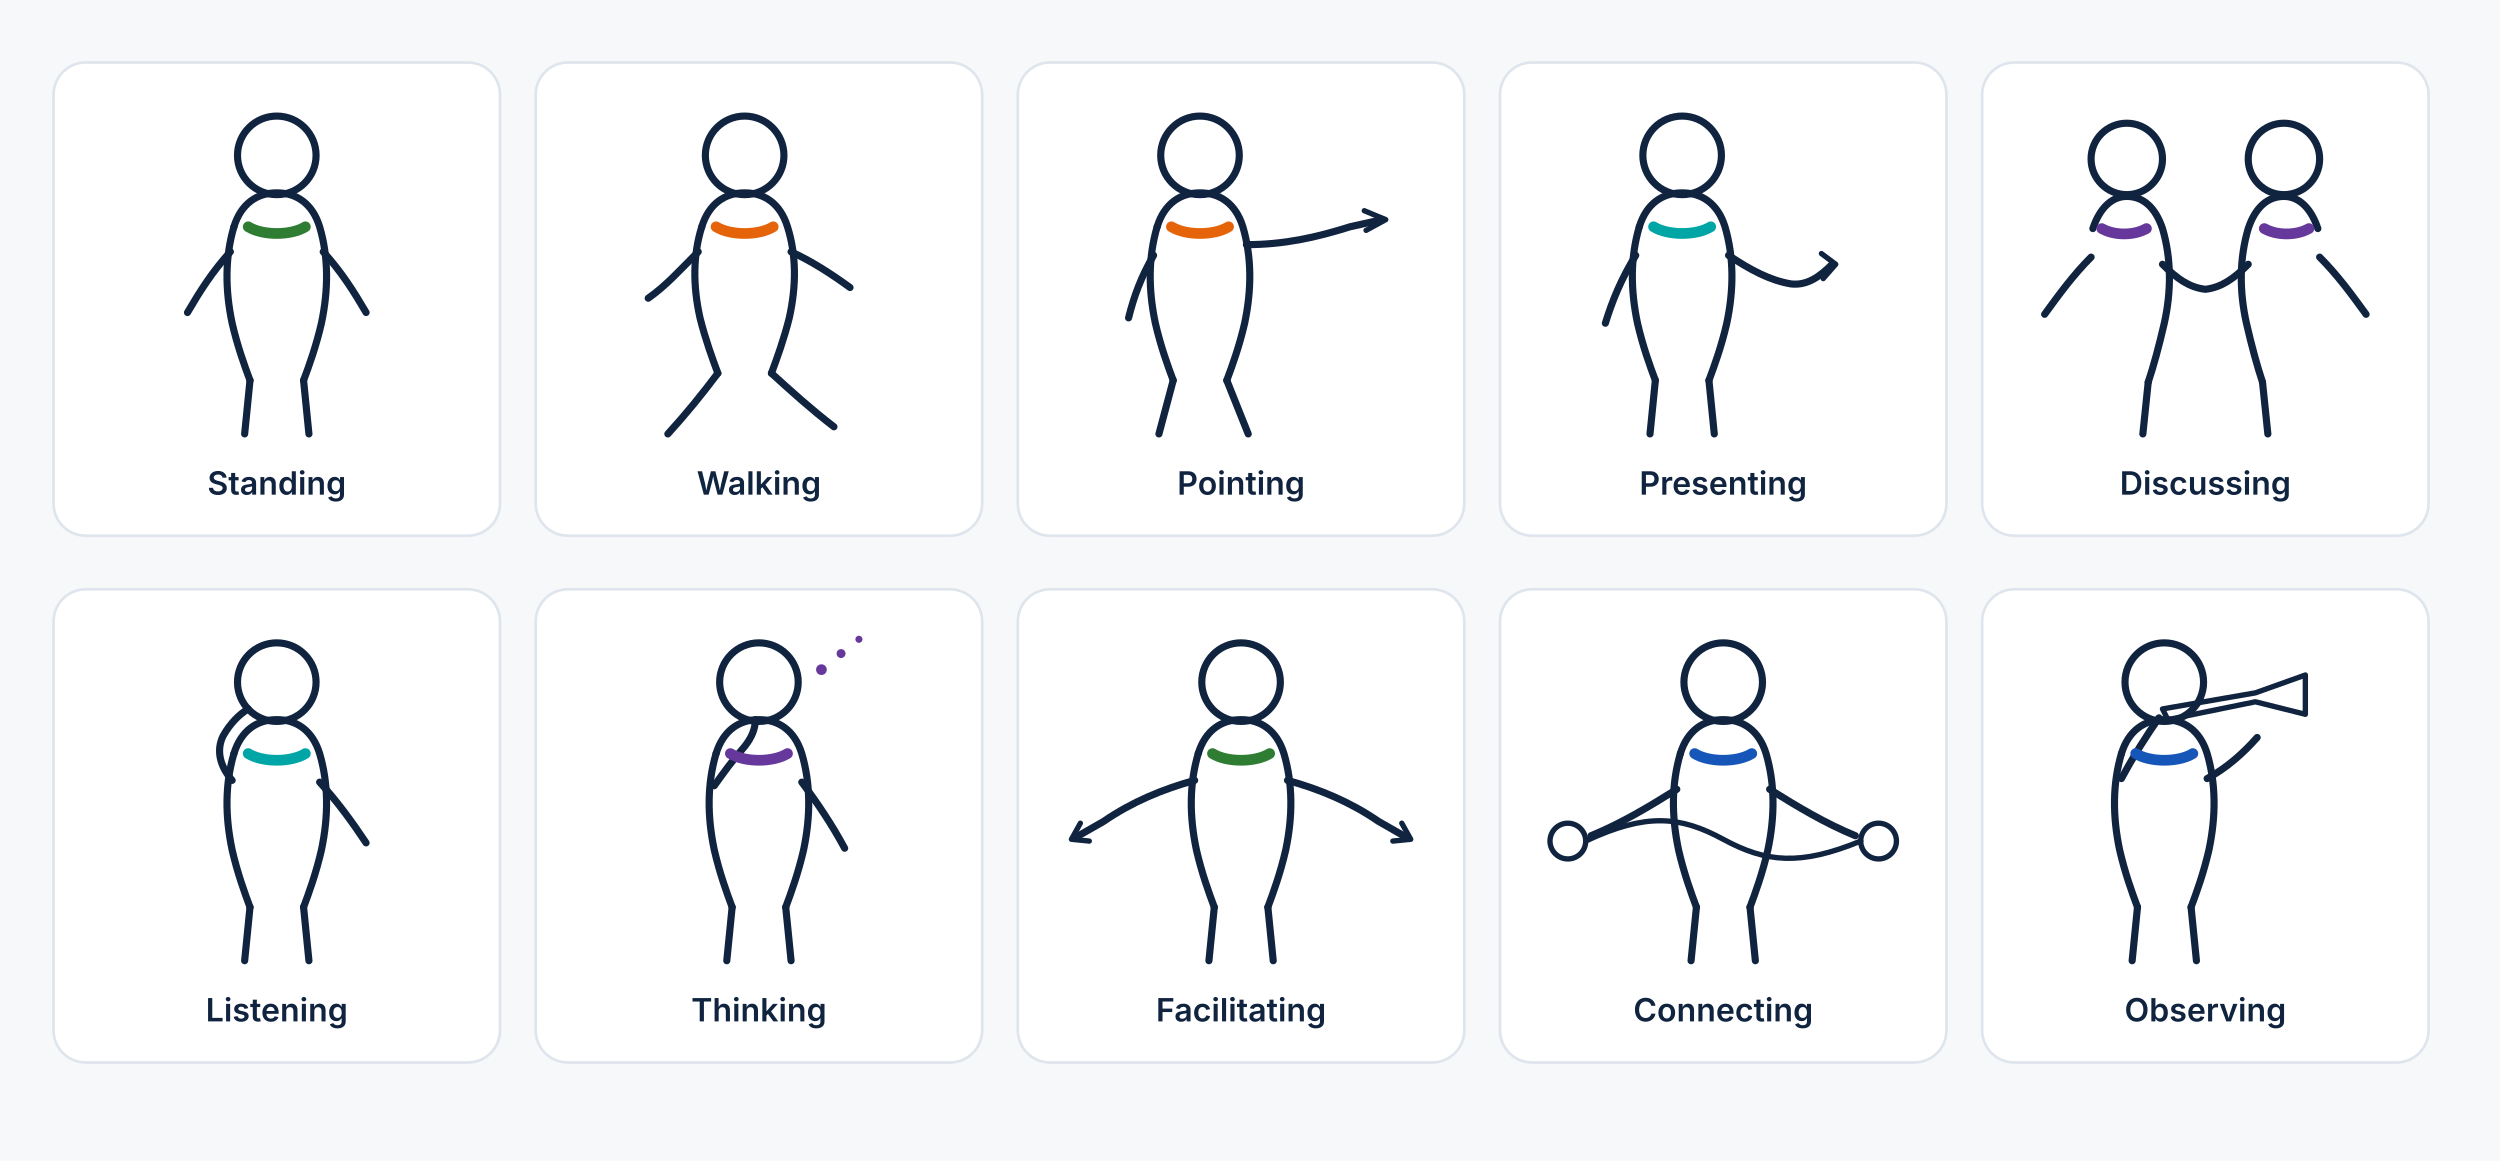
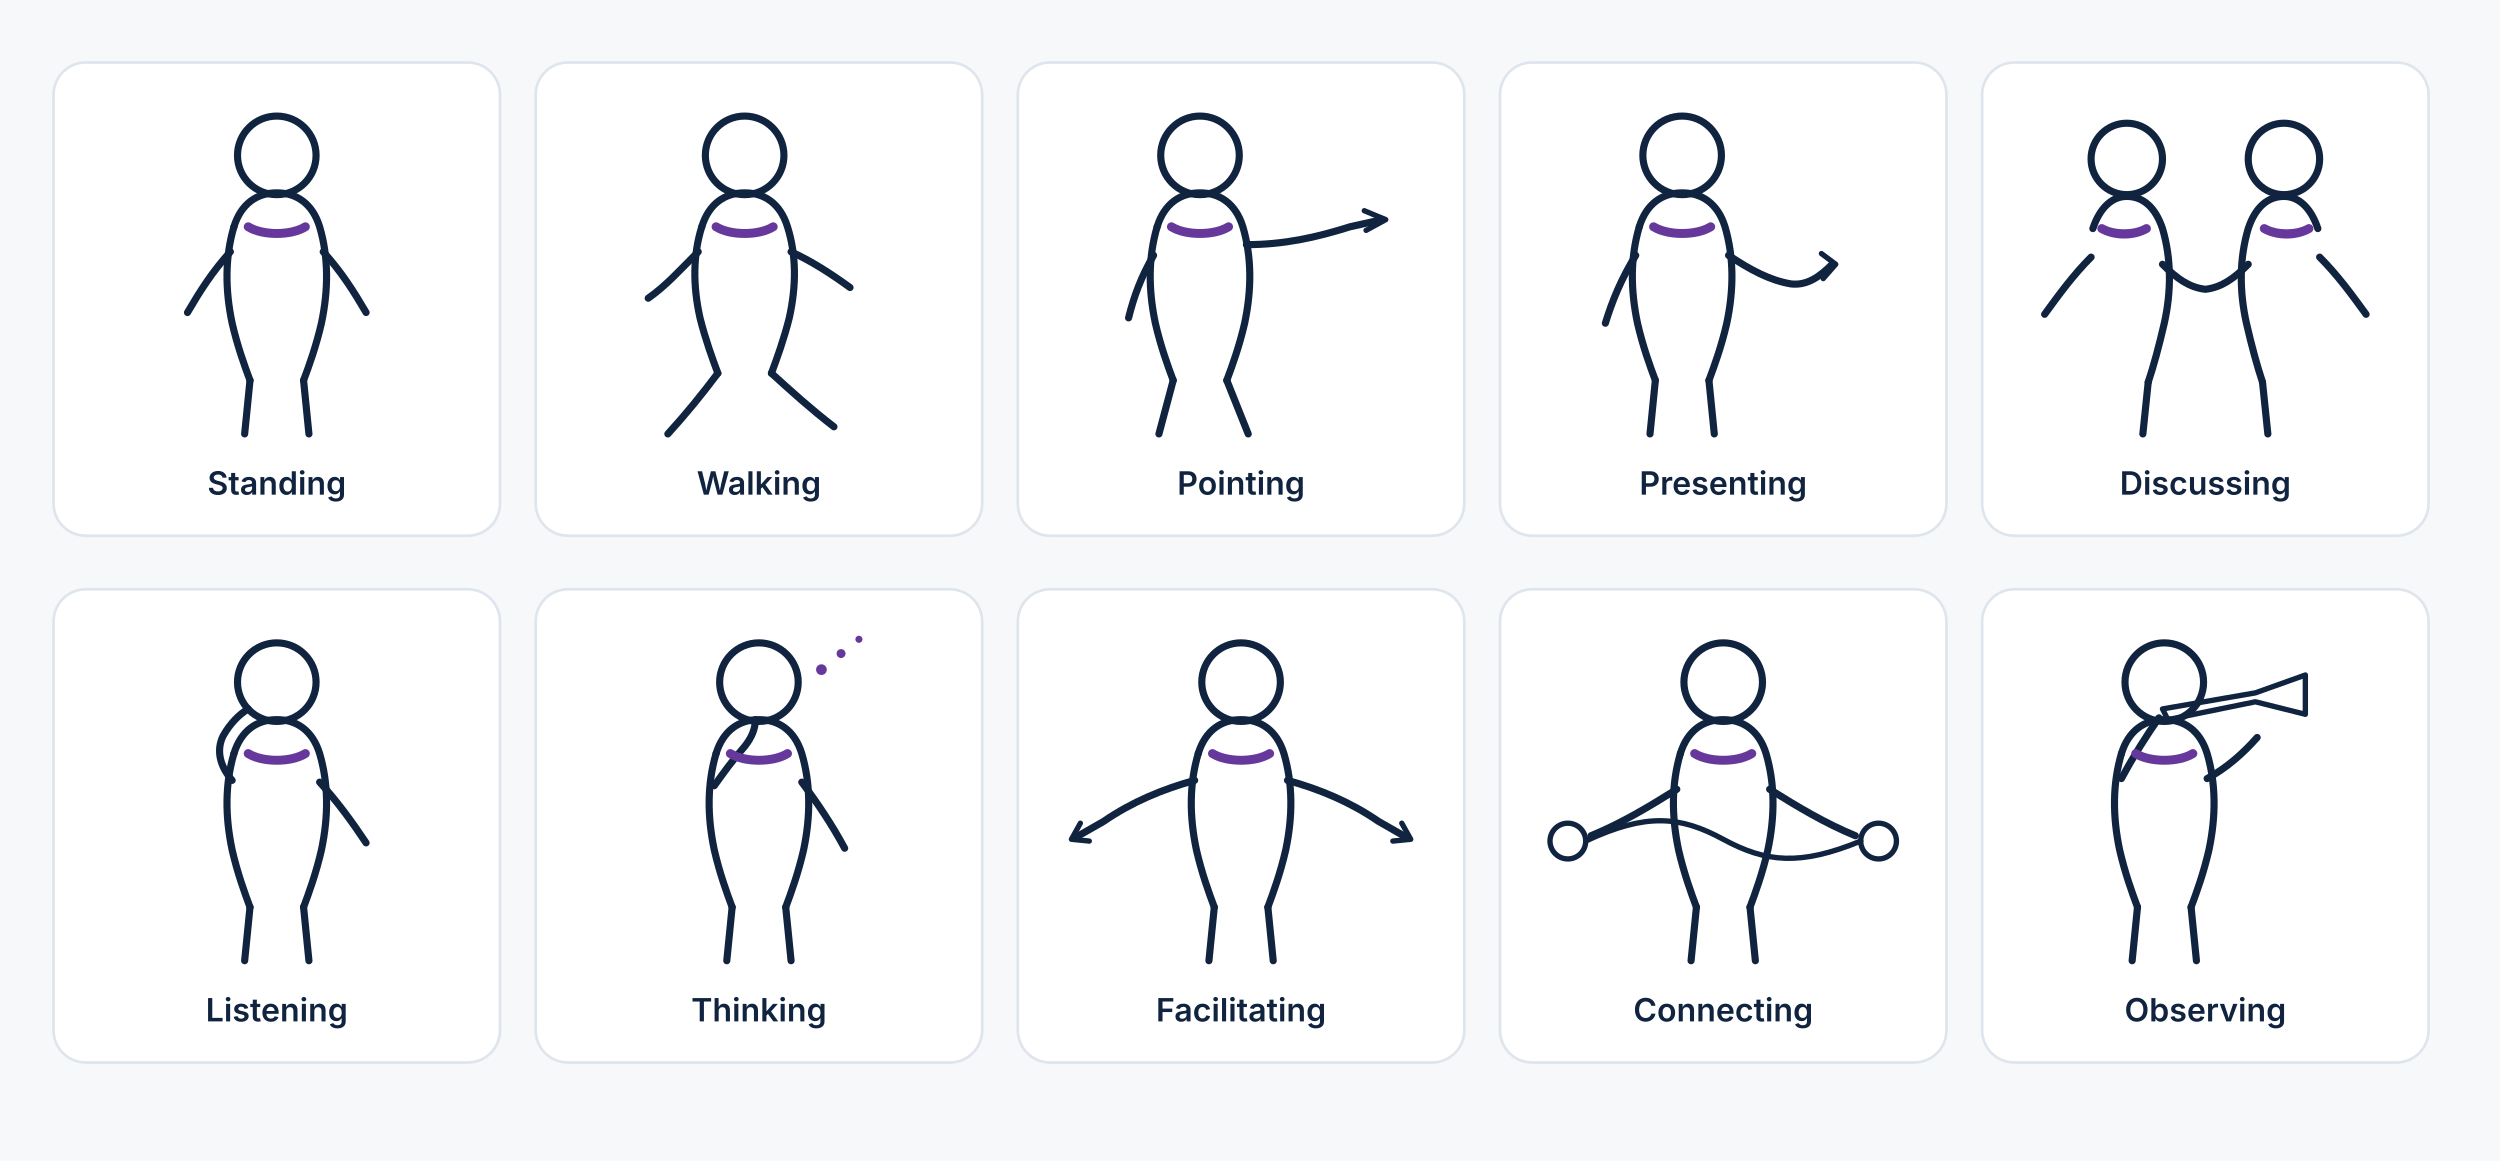
- <svg xmlns="http://www.w3.org/2000/svg" width="1400" height="650" viewBox="0 0 1400 650" role="img" aria-labelledby="title description">
-   <defs>
-     <style>
-       
+ <svg xmlns="http://www.w3.org/2000/svg" width="1400" height="650" viewBox="0 0 1400 650" role="img" aria-labelledby="title description" version="1.1" id="svg277">
+   <defs id="defs193">
+     <style id="style4">
+ 
      :root, svg {
        --apiops-ink: #10233f;
        --apiops-muted: #647184;
        --apiops-paper: #ffffff;
        --apiops-border: #dfe5ec;
        --apiops-accent: #67389b;
      }
.body {
        fill: none;
        stroke: var(--apiops-ink, #10233f);
        stroke-width: 4;
        stroke-linecap: round;
        stroke-linejoin: round;
      }

      .detail {
        fill: none;
        stroke: var(--apiops-ink, #10233f);
        stroke-width: 3;
        stroke-linecap: round;
        stroke-linejoin: round;
      }

      .accent {
-         fill: none;
-         stroke: var(--apiops-accent, currentColor);
+         fill: var(--apiops-accent, currentColor);
+         stroke: none;
        stroke-width: 6;
        stroke-linecap: round;
        stroke-linejoin: round;
      }

      .label {
        font-family: Inter, Arial, sans-serif;
        font-size: 18px;
        font-weight: 600;
        fill: var(--apiops-ink, #10233f);
        text-anchor: middle;
      }

      .tile {
        fill: var(--apiops-paper, #ffffff);
        stroke: var(--apiops-border, #dfe5ec);
        stroke-width: 1.5;
      }
    </style>
    <symbol id="pose-standing" viewBox="0 0 170 205">
-       <circle cx="85" cy="32" r="22" class="body" />
-       <path d="           M61 72           C65 59 74 53 85 53           C96 53 105 59 109 72           C114 89 114 107 110 126           C107 139 103 150 100 158         " class="body" />
-       <path d="           M61 72           C56 89 56 107 60 126           C63 139 67 150 70 158         " class="body" />
-       <path d="M70 158 L67 188" class="body" />
-       <path d="M100 158 L103 188" class="body" />
-       <path d="M59 86 C49 97 42 108 35 120" class="body" />
-       <path d="M111 86 C121 97 128 108 135 120" class="body" />
-       <path d="M69 72 C77 77 93 77 101 72" class="accent" />
+       <circle cx="85" cy="32" r="22" class="body" id="circle6" />
+       <path d="           M61 72           C65 59 74 53 85 53           C96 53 105 59 109 72           C114 89 114 107 110 126           C107 139 103 150 100 158         " class="body" id="path8" />
+       <path d="           M61 72           C56 89 56 107 60 126           C63 139 67 150 70 158         " class="body" id="path10" />
+       <path d="M70 158 L67 188" class="body" id="path12" />
+       <path d="M100 158 L103 188" class="body" id="path14" />
+       <path d="M59 86 C49 97 42 108 35 120" class="body" id="path16" />
+       <path d="M111 86 C121 97 128 108 135 120" class="body" id="path18" />
+       <path style="color:#000000" d="m 70.324,69.881 a 2.5,2.5 0 0 0 -3.443,0.795 2.5,2.5 0 0 0 0.795,3.443 C 72.311,77.016 78.653,78.25 85,78.25 c 6.347,0 12.689,-1.234 17.324,-4.131 a 2.5,2.5 0 0 0 0.795,-3.443 2.5,2.5 0 0 0 -3.443,-0.795 C 96.311,71.984 90.653,73.25 85,73.25 c -5.653,0 -11.311,-1.266 -14.676,-3.369 z" id="accent-outline-1" fill="#67389b" stroke="none" />
    </symbol>
    <symbol id="pose-walking" viewBox="0 0 180 205">
-       <circle cx="82" cy="32" r="22" class="body" />
-       <path d="           M58 72           C62 59 71 53 82 53           C93 53 102 59 106 72           C111 88 111 105 107 123           C104 135 100 146 97 154         " class="body" />
-       <path d="           M58 72           C53 88 53 105 57 123           C60 135 64 146 67 154         " class="body" />
-       <path d="M67 154            C58 166 49 177 39 188" class="body" />
-       <path d="M97 154            C108 164 119 174 132 184" class="body" />
-       <path d="M56 86 C46 96 38 105 28 112" class="body" />
-       <path d="M108 86 C119 91 130 98 141 106" class="body" />
-       <path d="M66 72 C74 77 90 77 98 72" class="accent" />
+       <circle cx="82" cy="32" r="22" class="body" id="circle22" />
+       <path d="           M58 72           C62 59 71 53 82 53           C93 53 102 59 106 72           C111 88 111 105 107 123           C104 135 100 146 97 154         " class="body" id="path24" />
+       <path d="           M58 72           C53 88 53 105 57 123           C60 135 64 146 67 154         " class="body" id="path26" />
+       <path d="M67 154            C58 166 49 177 39 188" class="body" id="path28" />
+       <path d="M97 154            C108 164 119 174 132 184" class="body" id="path30" />
+       <path d="M56 86 C46 96 38 105 28 112" class="body" id="path32" />
+       <path d="M108 86 C119 91 130 98 141 106" class="body" id="path34" />
+       <path style="color:#000000" d="m 67.324,69.881 a 2.5,2.5 0 0 0 -3.443,0.795 2.5,2.5 0 0 0 0.795,3.443 C 69.311,77.016 75.653,78.25 82,78.25 c 6.347,0 12.689,-1.234 17.324,-4.131 a 2.5,2.5 0 0 0 0.795,-3.443 2.5,2.5 0 0 0 -3.443,-0.795 C 93.311,71.984 87.653,73.25 82,73.25 c -5.653,0 -11.311,-1.266 -14.676,-3.369 z" id="accent-outline-2" fill="#67389b" stroke="none" />
    </symbol>
    <symbol id="pose-pointing" viewBox="0 0 190 205">
-       <circle cx="72" cy="32" r="22" class="body" />
-       <path d="           M48 72           C52 59 61 53 72 53           C83 53 92 59 96 72           C101 89 101 107 97 126           C94 139 90 150 87 158         " class="body" />
-       <path d="           M48 72           C43 89 43 107 47 126           C50 139 54 150 57 158         " class="body" />
-       <path d="M57 158 L49 188" class="body" />
-       <path d="M87 158 L99 188" class="body" />
-       <path d="M46 88 C39 100 35 111 32 123" class="body" />
-       <path d="           M98 82           C119 82 137 78 156 72           L174 68         " class="body" />
-       <path d="M164 63 L176 68 L165 74" class="detail" />
-       <path d="M56 72 C64 77 80 77 88 72" class="accent" />
+       <circle cx="72" cy="32" r="22" class="body" id="circle38" />
+       <path d="           M48 72           C52 59 61 53 72 53           C83 53 92 59 96 72           C101 89 101 107 97 126           C94 139 90 150 87 158         " class="body" id="path40" />
+       <path d="           M48 72           C43 89 43 107 47 126           C50 139 54 150 57 158         " class="body" id="path42" />
+       <path d="M57 158 L49 188" class="body" id="path44" />
+       <path d="M87 158 L99 188" class="body" id="path46" />
+       <path d="M46 88 C39 100 35 111 32 123" class="body" id="path48" />
+       <path d="           M98 82           C119 82 137 78 156 72           L174 68         " class="body" id="path50" />
+       <path d="M164 63 L176 68 L165 74" class="detail" id="path52" />
+       <path style="color:#000000" d="m 57.324,69.881 a 2.5,2.5 0 0 0 -3.443,0.795 2.5,2.5 0 0 0 0.795,3.443 C 59.311,77.016 65.653,78.25 72,78.25 c 6.347,0 12.689,-1.234 17.324,-4.131 a 2.5,2.5 0 0 0 0.795,-3.443 2.5,2.5 0 0 0 -3.443,-0.795 C 83.311,71.984 77.653,73.25 72,73.25 c -5.653,0 -11.311,-1.266 -14.676,-3.369 z" id="accent-outline-3" fill="#67389b" stroke="none" />
    </symbol>
    <symbol id="pose-presenting" viewBox="0 0 190 205">
-       <circle cx="72" cy="32" r="22" class="body" />
-       <path d="           M48 72           C52 59 61 53 72 53           C83 53 92 59 96 72           C101 89 101 107 97 126           C94 139 90 150 87 158         " class="body" />
-       <path d="           M48 72           C43 89 43 107 47 126           C50 139 54 150 57 158         " class="body" />
-       <path d="M57 158 L54 188" class="body" />
-       <path d="M87 158 L90 188" class="body" />
-       <path d="M46 88 C38 101 33 113 29 126" class="body" />
-       <path d="           M98 88           C110 96 121 102 133 104           C142 105 149 100 156 93         " class="body" />
-       <path d="M150 87 L158 93 L151 101" class="detail" />
-       <path d="M56 72 C64 77 80 77 88 72" class="accent" />
+       <circle cx="72" cy="32" r="22" class="body" id="circle56" />
+       <path d="           M48 72           C52 59 61 53 72 53           C83 53 92 59 96 72           C101 89 101 107 97 126           C94 139 90 150 87 158         " class="body" id="path58" />
+       <path d="           M48 72           C43 89 43 107 47 126           C50 139 54 150 57 158         " class="body" id="path60" />
+       <path d="M57 158 L54 188" class="body" id="path62" />
+       <path d="M87 158 L90 188" class="body" id="path64" />
+       <path d="M46 88 C38 101 33 113 29 126" class="body" id="path66" />
+       <path d="           M98 88           C110 96 121 102 133 104           C142 105 149 100 156 93         " class="body" id="path68" />
+       <path d="M150 87 L158 93 L151 101" class="detail" id="path70" />
+       <path style="color:#000000" d="m 57.324,69.881 a 2.5,2.5 0 0 0 -3.443,0.795 2.5,2.5 0 0 0 0.795,3.443 C 59.311,77.016 65.653,78.25 72,78.25 c 6.347,0 12.689,-1.234 17.324,-4.131 a 2.5,2.5 0 0 0 0.795,-3.443 2.5,2.5 0 0 0 -3.443,-0.795 C 83.311,71.984 77.653,73.25 72,73.25 c -5.653,0 -11.311,-1.266 -14.676,-3.369 z" id="accent-outline-4" fill="#67389b" stroke="none" />
    </symbol>
    <symbol id="pose-discussing" viewBox="0 0 220 205">
-       <circle cx="66" cy="34" r="20" class="body" />
-       <circle cx="154" cy="34" r="20" class="body" />
-       <path d="           M47 73           C51 61 58 55 66 55           C75 55 82 61 86 73           C91 90 91 108 87 126           C84 139 81 150 78 159         " class="body" />
-       <path d="           M173 73           C169 61 162 55 154 55           C145 55 138 61 134 73           C129 90 129 108 133 126           C136 139 139 150 142 159         " class="body" />
-       <path d="M78 159 L75 188" class="body" />
-       <path d="M142 159 L145 188" class="body" />
-       <path d="M46 89 C36 99 28 110 20 121" class="body" />
-       <path d="M174 89 C184 99 192 110 200 121" class="body" />
-       <path d="           M86 93           C94 101 101 106 110 107           C119 106 126 101 134 93         " class="body" />
-       <path d="M52 73 C59 77 70 77 77 73" class="accent" />
-       <path d="M143 73 C150 77 161 77 168 73" class="accent" />
+       <circle cx="66" cy="34" r="20" class="body" id="circle74" />
+       <circle cx="154" cy="34" r="20" class="body" id="circle76" />
+       <path d="           M47 73           C51 61 58 55 66 55           C75 55 82 61 86 73           C91 90 91 108 87 126           C84 139 81 150 78 159         " class="body" id="path78" />
+       <path d="           M173 73           C169 61 162 55 154 55           C145 55 138 61 134 73           C129 90 129 108 133 126           C136 139 139 150 142 159         " class="body" id="path80" />
+       <path d="M78 159 L75 188" class="body" id="path82" />
+       <path d="M142 159 L145 188" class="body" id="path84" />
+       <path d="M46 89 C36 99 28 110 20 121" class="body" id="path86" />
+       <path d="M174 89 C184 99 192 110 200 121" class="body" id="path88" />
+       <path d="           M86 93           C94 101 101 106 110 107           C119 106 126 101 134 93         " class="body" id="path90" />
+       <path style="color:#000000" d="m 77.658,70.588 a 2.5,2.5 0 0 0 -1.898,0.242 c -6.02,3.44 -16.499,3.44 -22.52,0 a 2.5,2.5 0 0 0 -3.41,0.93 2.5,2.5 0 0 0 0.93,3.41 c 7.98,4.56 19.501,4.56 27.48,0 a 2.5,2.5 0 0 0 0.93,-3.41 2.5,2.5 0 0 0 -1.512,-1.172 z" id="accent-outline-5" fill="#67389b" stroke="none" />
+       <path style="color:#000000" d="m 144.24,70.83 a 2.5,2.5 0 0 0 -3.41,0.93 2.5,2.5 0 0 0 0.93,3.41 c 7.98,4.56 19.501,4.56 27.48,0 a 2.5,2.5 0 0 0 0.93,-3.41 2.5,2.5 0 0 0 -3.41,-0.93 c -6.02,3.44 -16.499,3.44 -22.52,0 z" id="accent-outline-6" fill="#67389b" stroke="none" />
    </symbol>
    <symbol id="pose-listening" viewBox="0 0 170 205">
-       <circle cx="85" cy="32" r="22" class="body" />
-       <path d="           M61 72           C65 59 74 53 85 53           C96 53 105 59 109 72           C114 89 114 107 110 126           C107 139 103 150 100 158         " class="body" />
-       <path d="           M61 72           C56 89 56 107 60 126           C63 139 67 150 70 158         " class="body" />
-       <path d="M70 158 L67 188" class="body" />
-       <path d="M100 158 L103 188" class="body" />
-       <path d="           M60 87           C53 79 51 70 55 62           C59 55 64 50 69 47         " class="body" />
-       <path d="M109 88 C119 99 127 110 135 122" class="body" />
-       <path d="M69 72 C77 77 93 77 101 72" class="accent" />
+       <circle cx="85" cy="32" r="22" class="body" id="circle95" />
+       <path d="           M61 72           C65 59 74 53 85 53           C96 53 105 59 109 72           C114 89 114 107 110 126           C107 139 103 150 100 158         " class="body" id="path97" />
+       <path d="           M61 72           C56 89 56 107 60 126           C63 139 67 150 70 158         " class="body" id="path99" />
+       <path d="M70 158 L67 188" class="body" id="path101" />
+       <path d="M100 158 L103 188" class="body" id="path103" />
+       <path d="           M60 87           C53 79 51 70 55 62           C59 55 64 50 69 47         " class="body" id="path105" />
+       <path d="M109 88 C119 99 127 110 135 122" class="body" id="path107" />
+       <path style="color:#000000" d="m 70.324,69.881 a 2.5,2.5 0 0 0 -3.443,0.795 2.5,2.5 0 0 0 0.795,3.443 C 72.311,77.016 78.653,78.25 85,78.25 c 6.347,0 12.689,-1.234 17.324,-4.131 a 2.5,2.5 0 0 0 0.795,-3.443 2.5,2.5 0 0 0 -3.443,-0.795 C 96.311,71.984 90.653,73.25 85,73.25 c -5.653,0 -11.311,-1.266 -14.676,-3.369 z" id="accent-outline-7" fill="#67389b" stroke="none" />
    </symbol>
    <symbol id="pose-thinking" viewBox="0 0 170 205">
-       <circle cx="85" cy="32" r="22" class="body" />
-       <path d="           M61 72           C65 59 74 53 85 53           C96 53 105 59 109 72           C114 89 114 107 110 126           C107 139 103 150 100 158         " class="body" />
-       <path d="           M61 72           C56 89 56 107 60 126           C63 139 67 150 70 158         " class="body" />
-       <path d="M70 158 L67 188" class="body" />
-       <path d="M100 158 L103 188" class="body" />
-       <path d="           M60 90           C65 83 70 76 77 68           C81 63 83 58 83 53         " class="body" />
-       <path d="M109 88 C118 100 126 112 133 125" class="body" />
-       <circle cx="120" cy="25" r="3" fill="currentColor" />
-       <circle cx="131" cy="16" r="2.5" fill="currentColor" />
-       <circle cx="141" cy="8" r="2" fill="currentColor" />
-       <path d="M69 72 C77 77 93 77 101 72" class="accent" />
+       <circle cx="85" cy="32" r="22" class="body" id="circle111" />
+       <path d="           M61 72           C65 59 74 53 85 53           C96 53 105 59 109 72           C114 89 114 107 110 126           C107 139 103 150 100 158         " class="body" id="path113" />
+       <path d="           M61 72           C56 89 56 107 60 126           C63 139 67 150 70 158         " class="body" id="path115" />
+       <path d="M70 158 L67 188" class="body" id="path117" />
+       <path d="M100 158 L103 188" class="body" id="path119" />
+       <path d="           M60 90           C65 83 70 76 77 68           C81 63 83 58 83 53         " class="body" id="path121" />
+       <path d="M109 88 C118 100 126 112 133 125" class="body" id="path123" />
+       <circle cx="120" cy="25" r="3" fill="currentColor" id="circle125" />
+       <circle cx="131" cy="16" r="2.5" fill="currentColor" id="circle127" />
+       <circle cx="141" cy="8" r="2" fill="currentColor" id="circle129" />
+       <path style="color:#000000" d="m 70.324,69.881 a 2.5,2.5 0 0 0 -3.443,0.795 2.5,2.5 0 0 0 0.795,3.443 C 72.311,77.016 78.653,78.25 85,78.25 c 6.347,0 12.689,-1.234 17.324,-4.131 a 2.5,2.5 0 0 0 0.795,-3.443 2.5,2.5 0 0 0 -3.443,-0.795 C 96.311,71.984 90.653,73.25 85,73.25 c -5.653,0 -11.311,-1.266 -14.676,-3.369 z" id="accent-outline-8" fill="#67389b" stroke="none" />
    </symbol>
    <symbol id="pose-facilitating" viewBox="0 0 210 205">
-       <circle cx="105" cy="32" r="22" class="body" />
-       <path d="           M81 72           C85 59 94 53 105 53           C116 53 125 59 129 72           C134 89 134 107 130 126           C127 139 123 150 120 158         " class="body" />
-       <path d="           M81 72           C76 89 76 107 80 126           C83 139 87 150 90 158         " class="body" />
-       <path d="M90 158 L87 188" class="body" />
-       <path d="M120 158 L123 188" class="body" />
-       <path d="           M79 87           C61 92 44 99 28 110           L14 118         " class="body" />
-       <path d="           M131 87           C149 92 166 99 182 110           L196 118         " class="body" />
-       <path d="M15 111 L10 120 L20 121" class="detail" />
-       <path d="M195 111 L200 120 L190 121" class="detail" />
-       <path d="M89 72 C97 77 113 77 121 72" class="accent" />
+       <circle cx="105" cy="32" r="22" class="body" id="circle133" />
+       <path d="           M81 72           C85 59 94 53 105 53           C116 53 125 59 129 72           C134 89 134 107 130 126           C127 139 123 150 120 158         " class="body" id="path135" />
+       <path d="           M81 72           C76 89 76 107 80 126           C83 139 87 150 90 158         " class="body" id="path137" />
+       <path d="M90 158 L87 188" class="body" id="path139" />
+       <path d="M120 158 L123 188" class="body" id="path141" />
+       <path d="           M79 87           C61 92 44 99 28 110           L14 118         " class="body" id="path143" />
+       <path d="           M131 87           C149 92 166 99 182 110           L196 118         " class="body" id="path145" />
+       <path d="M15 111 L10 120 L20 121" class="detail" id="path147" />
+       <path d="M195 111 L200 120 L190 121" class="detail" id="path149" />
+       <path style="color:#000000" d="m 90.324,69.881 a 2.5,2.5 0 0 0 -3.443,0.795 2.5,2.5 0 0 0 0.795,3.443 C 92.311,77.016 98.653,78.25 105,78.25 c 6.347,0 12.689,-1.234 17.324,-4.131 a 2.5,2.5 0 0 0 0.795,-3.443 2.5,2.5 0 0 0 -3.443,-0.795 C 116.311,71.984 110.653,73.25 105,73.25 c -5.653,0 -11.311,-1.266 -14.676,-3.369 z" id="accent-outline-9" fill="#67389b" stroke="none" />
    </symbol>
    <symbol id="pose-connecting" viewBox="0 0 220 205">
-       <circle cx="110" cy="32" r="22" class="body" />
-       <path d="           M86 72           C90 59 99 53 110 53           C121 53 130 59 134 72           C139 89 139 107 135 126           C132 139 128 150 125 158         " class="body" />
-       <path d="           M86 72           C81 89 81 107 85 126           C88 139 92 150 95 158         " class="body" />
-       <path d="M95 158 L92 188" class="body" />
-       <path d="M125 158 L128 188" class="body" />
-       <path d="M84 92 C68 102 53 111 36 118" class="body" />
-       <path d="M136 92 C152 102 167 111 184 118" class="body" />
-       <circle cx="23" cy="121" r="10" class="detail" />
-       <circle cx="197" cy="121" r="10" class="detail" />
-       <path d="           M33 121           C67 105 86 107 110 120           C134 133 153 135 187 121         " class="detail" />
-       <path d="M94 72 C102 77 118 77 126 72" class="accent" />
+       <circle cx="110" cy="32" r="22" class="body" id="circle153" />
+       <path d="           M86 72           C90 59 99 53 110 53           C121 53 130 59 134 72           C139 89 139 107 135 126           C132 139 128 150 125 158         " class="body" id="path155" />
+       <path d="           M86 72           C81 89 81 107 85 126           C88 139 92 150 95 158         " class="body" id="path157" />
+       <path d="M95 158 L92 188" class="body" id="path159" />
+       <path d="M125 158 L128 188" class="body" id="path161" />
+       <path d="M84 92 C68 102 53 111 36 118" class="body" id="path163" />
+       <path d="M136 92 C152 102 167 111 184 118" class="body" id="path165" />
+       <circle cx="23" cy="121" r="10" class="detail" id="circle167" />
+       <circle cx="197" cy="121" r="10" class="detail" id="circle169" />
+       <path d="           M33 121           C67 105 86 107 110 120           C134 133 153 135 187 121         " class="detail" id="path171" />
+       <path style="color:#000000" d="m 126.562,69.564 a 2.5,2.5 0 0 0 -1.887,0.316 C 121.311,71.984 115.653,73.25 110,73.25 c -5.653,0 -11.311,-1.266 -14.676,-3.369 a 2.5,2.5 0 0 0 -3.443,0.795 2.5,2.5 0 0 0 0.795,3.443 C 97.311,77.016 103.653,78.25 110,78.25 c 6.347,0 12.689,-1.234 17.324,-4.131 a 2.5,2.5 0 0 0 0.795,-3.443 2.5,2.5 0 0 0 -1.557,-1.111 z" id="accent-outline-10" fill="#67389b" stroke="none" />
    </symbol>
    <symbol id="pose-observing" viewBox="0 0 190 205">
-       <circle cx="72" cy="32" r="22" class="body" />
-       <path d="           M48 72           C52 59 61 53 72 53           C83 53 92 59 96 72           C101 89 101 107 97 126           C94 139 90 150 87 158         " class="body" />
-       <path d="           M48 72           C43 89 43 107 47 126           C50 139 54 150 57 158         " class="body" />
-       <path d="M57 158 L54 188" class="body" />
-       <path d="M87 158 L90 188" class="body" />
-       <path d="           M48 86           C55 73 62 62 69 52         " class="body" />
-       <path d="           M96 86           C107 80 116 72 124 63         " class="body" />
-       <path d="           M71 47           L123 38           L151 28           L151 50           L123 43           L74 53           Z         " class="detail" />
-       <path d="M56 72 C64 77 80 77 88 72" class="accent" />
+       <circle cx="72" cy="32" r="22" class="body" id="circle175" />
+       <path d="           M48 72           C52 59 61 53 72 53           C83 53 92 59 96 72           C101 89 101 107 97 126           C94 139 90 150 87 158         " class="body" id="path177" />
+       <path d="           M48 72           C43 89 43 107 47 126           C50 139 54 150 57 158         " class="body" id="path179" />
+       <path d="M57 158 L54 188" class="body" id="path181" />
+       <path d="M87 158 L90 188" class="body" id="path183" />
+       <path d="           M48 86           C55 73 62 62 69 52         " class="body" id="path185" />
+       <path d="           M96 86           C107 80 116 72 124 63         " class="body" id="path187" />
+       <path d="           M71 47           L123 38           L151 28           L151 50           L123 43           L74 53           Z         " class="detail" id="path189" />
+       <path style="color:#000000" d="m 57.324,69.881 a 2.5,2.5 0 0 0 -3.443,0.795 2.5,2.5 0 0 0 0.795,3.443 C 59.311,77.016 65.653,78.25 72,78.25 c 6.347,0 12.689,-1.234 17.324,-4.131 a 2.5,2.5 0 0 0 0.795,-3.443 2.5,2.5 0 0 0 -3.443,-0.795 C 83.311,71.984 77.653,73.25 72,73.25 c -5.653,0 -11.311,-1.266 -14.676,-3.369 z" id="accent-outline-11" fill="#67389b" stroke="none" />
    </symbol>
  </defs>
-   <rect width="1400" height="650" fill="#f7f8fa" />
-   <g transform="translate(30 35)" color="#2F7D32">
-     <rect width="250" height="265" rx="18" class="tile" />
-     <use href="#pose-standing" x="40" y="20" width="170" height="205" />
-     <text x="125" y="242" class="label">Standing</text>
-   </g>
-   <g transform="translate(300 35)" color="#E5640A">
-     <rect width="250" height="265" rx="18" class="tile" />
-     <use href="#pose-walking" x="35" y="20" width="180" height="205" />
-     <text x="125" y="242" class="label">Walking</text>
-   </g>
-   <g transform="translate(570 35)" color="#E5640A">
-     <rect width="250" height="265" rx="18" class="tile" />
-     <use href="#pose-pointing" x="30" y="20" width="190" height="205" />
-     <text x="125" y="242" class="label">Pointing</text>
-   </g>
-   <g transform="translate(840 35)" color="#00A6A6">
-     <rect width="250" height="265" rx="18" class="tile" />
-     <use href="#pose-presenting" x="30" y="20" width="190" height="205" />
-     <text x="125" y="242" class="label">Presenting</text>
-   </g>
-   <g transform="translate(1110 35)" color="#67389B">
-     <rect width="250" height="265" rx="18" class="tile" />
-     <use href="#pose-discussing" x="15" y="20" width="220" height="205" />
-     <text x="125" y="242" class="label">Discussing</text>
-   </g>
-   <g transform="translate(30 330)" color="#00A6A6">
-     <rect width="250" height="265" rx="18" class="tile" />
-     <use href="#pose-listening" x="40" y="20" width="170" height="205" />
-     <text x="125" y="242" class="label">Listening</text>
-   </g>
-   <g transform="translate(300 330)" color="#67389B">
-     <rect width="250" height="265" rx="18" class="tile" />
-     <use href="#pose-thinking" x="40" y="20" width="170" height="205" />
-     <text x="125" y="242" class="label">Thinking</text>
-   </g>
-   <g transform="translate(570 330)" color="#2F7D32">
-     <rect width="250" height="265" rx="18" class="tile" />
-     <use href="#pose-facilitating" x="20" y="20" width="210" height="205" />
-     <text x="125" y="242" class="label">Facilitating</text>
-   </g>
-   <g transform="translate(840 330)" color="#1656B8">
-     <rect width="250" height="265" rx="18" class="tile" />
-     <use href="#pose-connecting" x="15" y="20" width="220" height="205" />
-     <text x="125" y="242" class="label">Connecting</text>
-   </g>
-   <g transform="translate(1110 330)" color="#1656B8">
-     <rect width="250" height="265" rx="18" class="tile" />
-     <use href="#pose-observing" x="30" y="20" width="190" height="205" />
-     <text x="125" y="242" class="label">Observing</text>
+   <rect width="1400" height="650" fill="#f7f8fa" id="rect195" />
+   <g transform="translate(30 35)" color="#2F7D32" id="g203">
+     <rect width="250" height="265" rx="18" class="tile" id="rect197" />
+     <use href="#pose-standing" x="40" y="20" width="170" height="205" id="use199" />
+     <text x="125" y="242" class="label" id="text201">Standing</text>
+   </g>
+   <g transform="translate(300 35)" color="#E5640A" id="g211">
+     <rect width="250" height="265" rx="18" class="tile" id="rect205" />
+     <use href="#pose-walking" x="35" y="20" width="180" height="205" id="use207" />
+     <text x="125" y="242" class="label" id="text209">Walking</text>
+   </g>
+   <g transform="translate(570 35)" color="#E5640A" id="g219">
+     <rect width="250" height="265" rx="18" class="tile" id="rect213" />
+     <use href="#pose-pointing" x="30" y="20" width="190" height="205" id="use215" />
+     <text x="125" y="242" class="label" id="text217">Pointing</text>
+   </g>
+   <g transform="translate(840 35)" color="#00A6A6" id="g227">
+     <rect width="250" height="265" rx="18" class="tile" id="rect221" />
+     <use href="#pose-presenting" x="30" y="20" width="190" height="205" id="use223" />
+     <text x="125" y="242" class="label" id="text225">Presenting</text>
+   </g>
+   <g transform="translate(1110 35)" color="#67389B" id="g235">
+     <rect width="250" height="265" rx="18" class="tile" id="rect229" />
+     <use href="#pose-discussing" x="15" y="20" width="220" height="205" id="use231" />
+     <text x="125" y="242" class="label" id="text233">Discussing</text>
+   </g>
+   <g transform="translate(30 330)" color="#00A6A6" id="g243">
+     <rect width="250" height="265" rx="18" class="tile" id="rect237" />
+     <use href="#pose-listening" x="40" y="20" width="170" height="205" id="use239" />
+     <text x="125" y="242" class="label" id="text241">Listening</text>
+   </g>
+   <g transform="translate(300 330)" color="#67389B" id="g251">
+     <rect width="250" height="265" rx="18" class="tile" id="rect245" />
+     <use href="#pose-thinking" x="40" y="20" width="170" height="205" id="use247" />
+     <text x="125" y="242" class="label" id="text249">Thinking</text>
+   </g>
+   <g transform="translate(570 330)" color="#2F7D32" id="g259">
+     <rect width="250" height="265" rx="18" class="tile" id="rect253" />
+     <use href="#pose-facilitating" x="20" y="20" width="210" height="205" id="use255" />
+     <text x="125" y="242" class="label" id="text257">Facilitating</text>
+   </g>
+   <g transform="translate(840 330)" color="#1656B8" id="g267">
+     <rect width="250" height="265" rx="18" class="tile" id="rect261" />
+     <use href="#pose-connecting" x="15" y="20" width="220" height="205" id="use263" />
+     <text x="125" y="242" class="label" id="text265">Connecting</text>
+   </g>
+   <g transform="translate(1110 330)" color="#1656B8" id="g275">
+     <rect width="250" height="265" rx="18" class="tile" id="rect269" />
+     <use href="#pose-observing" x="30" y="20" width="190" height="205" id="use271" />
+     <text x="125" y="242" class="label" id="text273">Observing</text>
  </g>
</svg>
